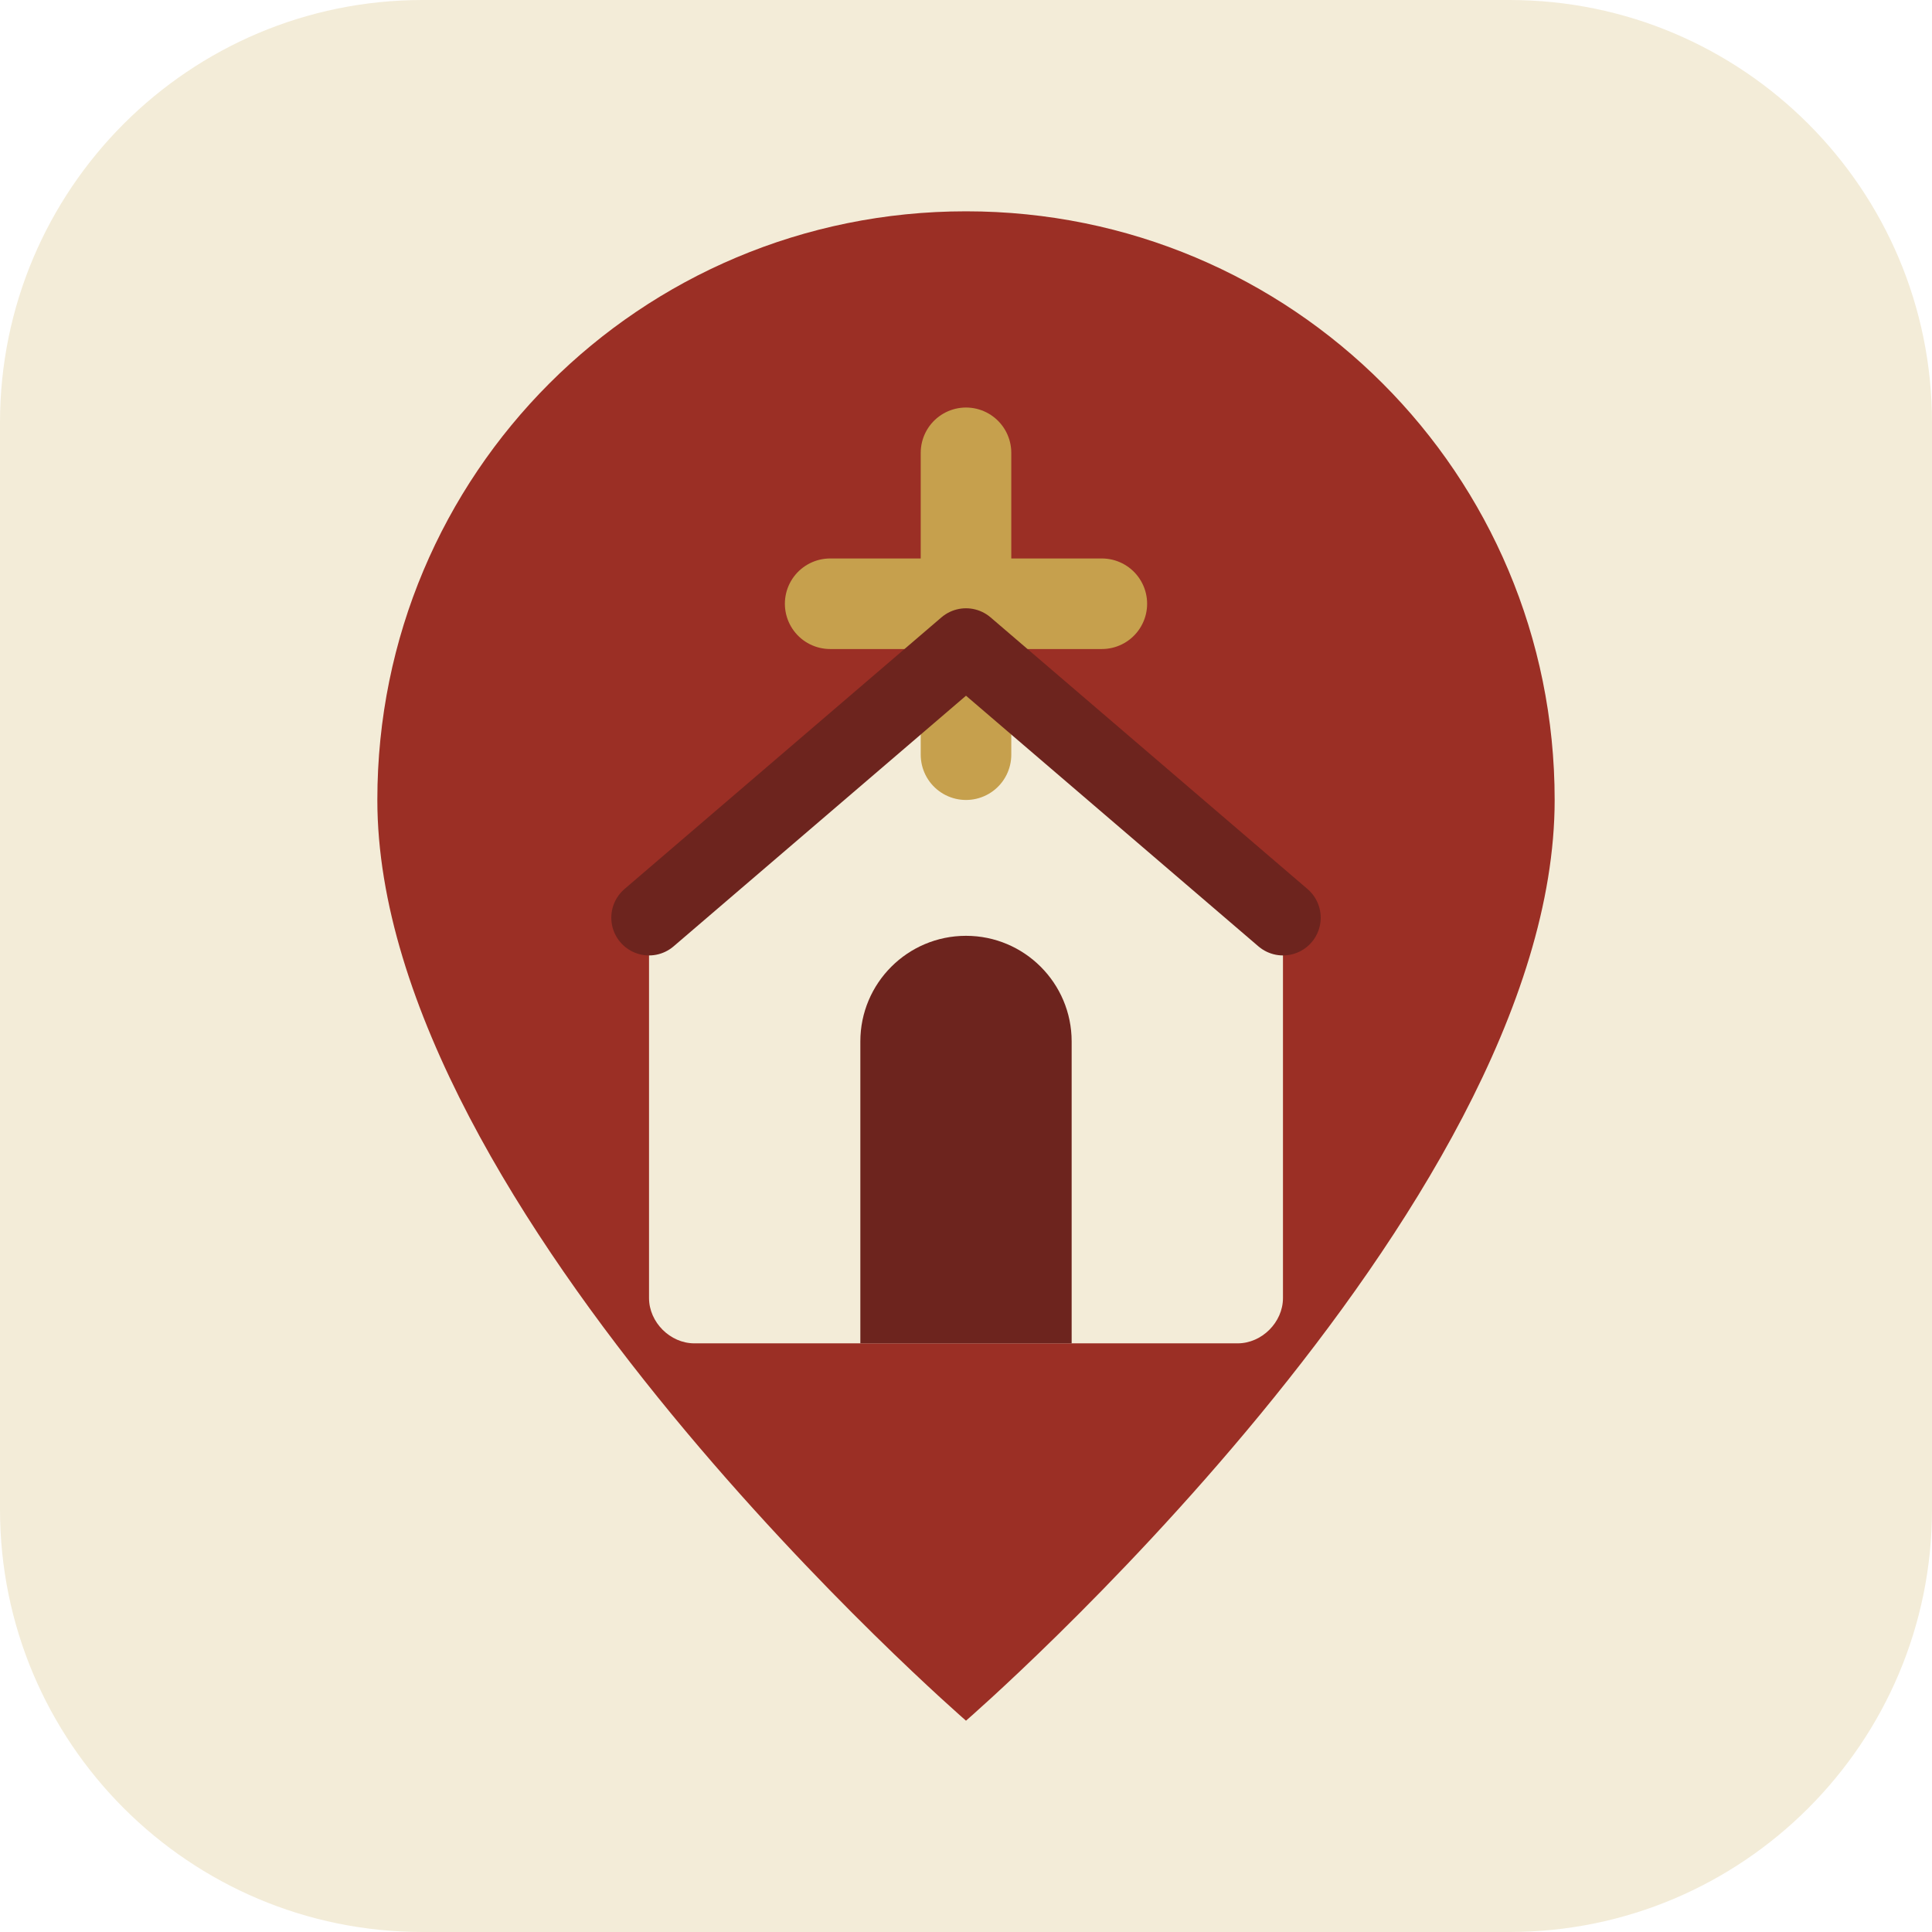
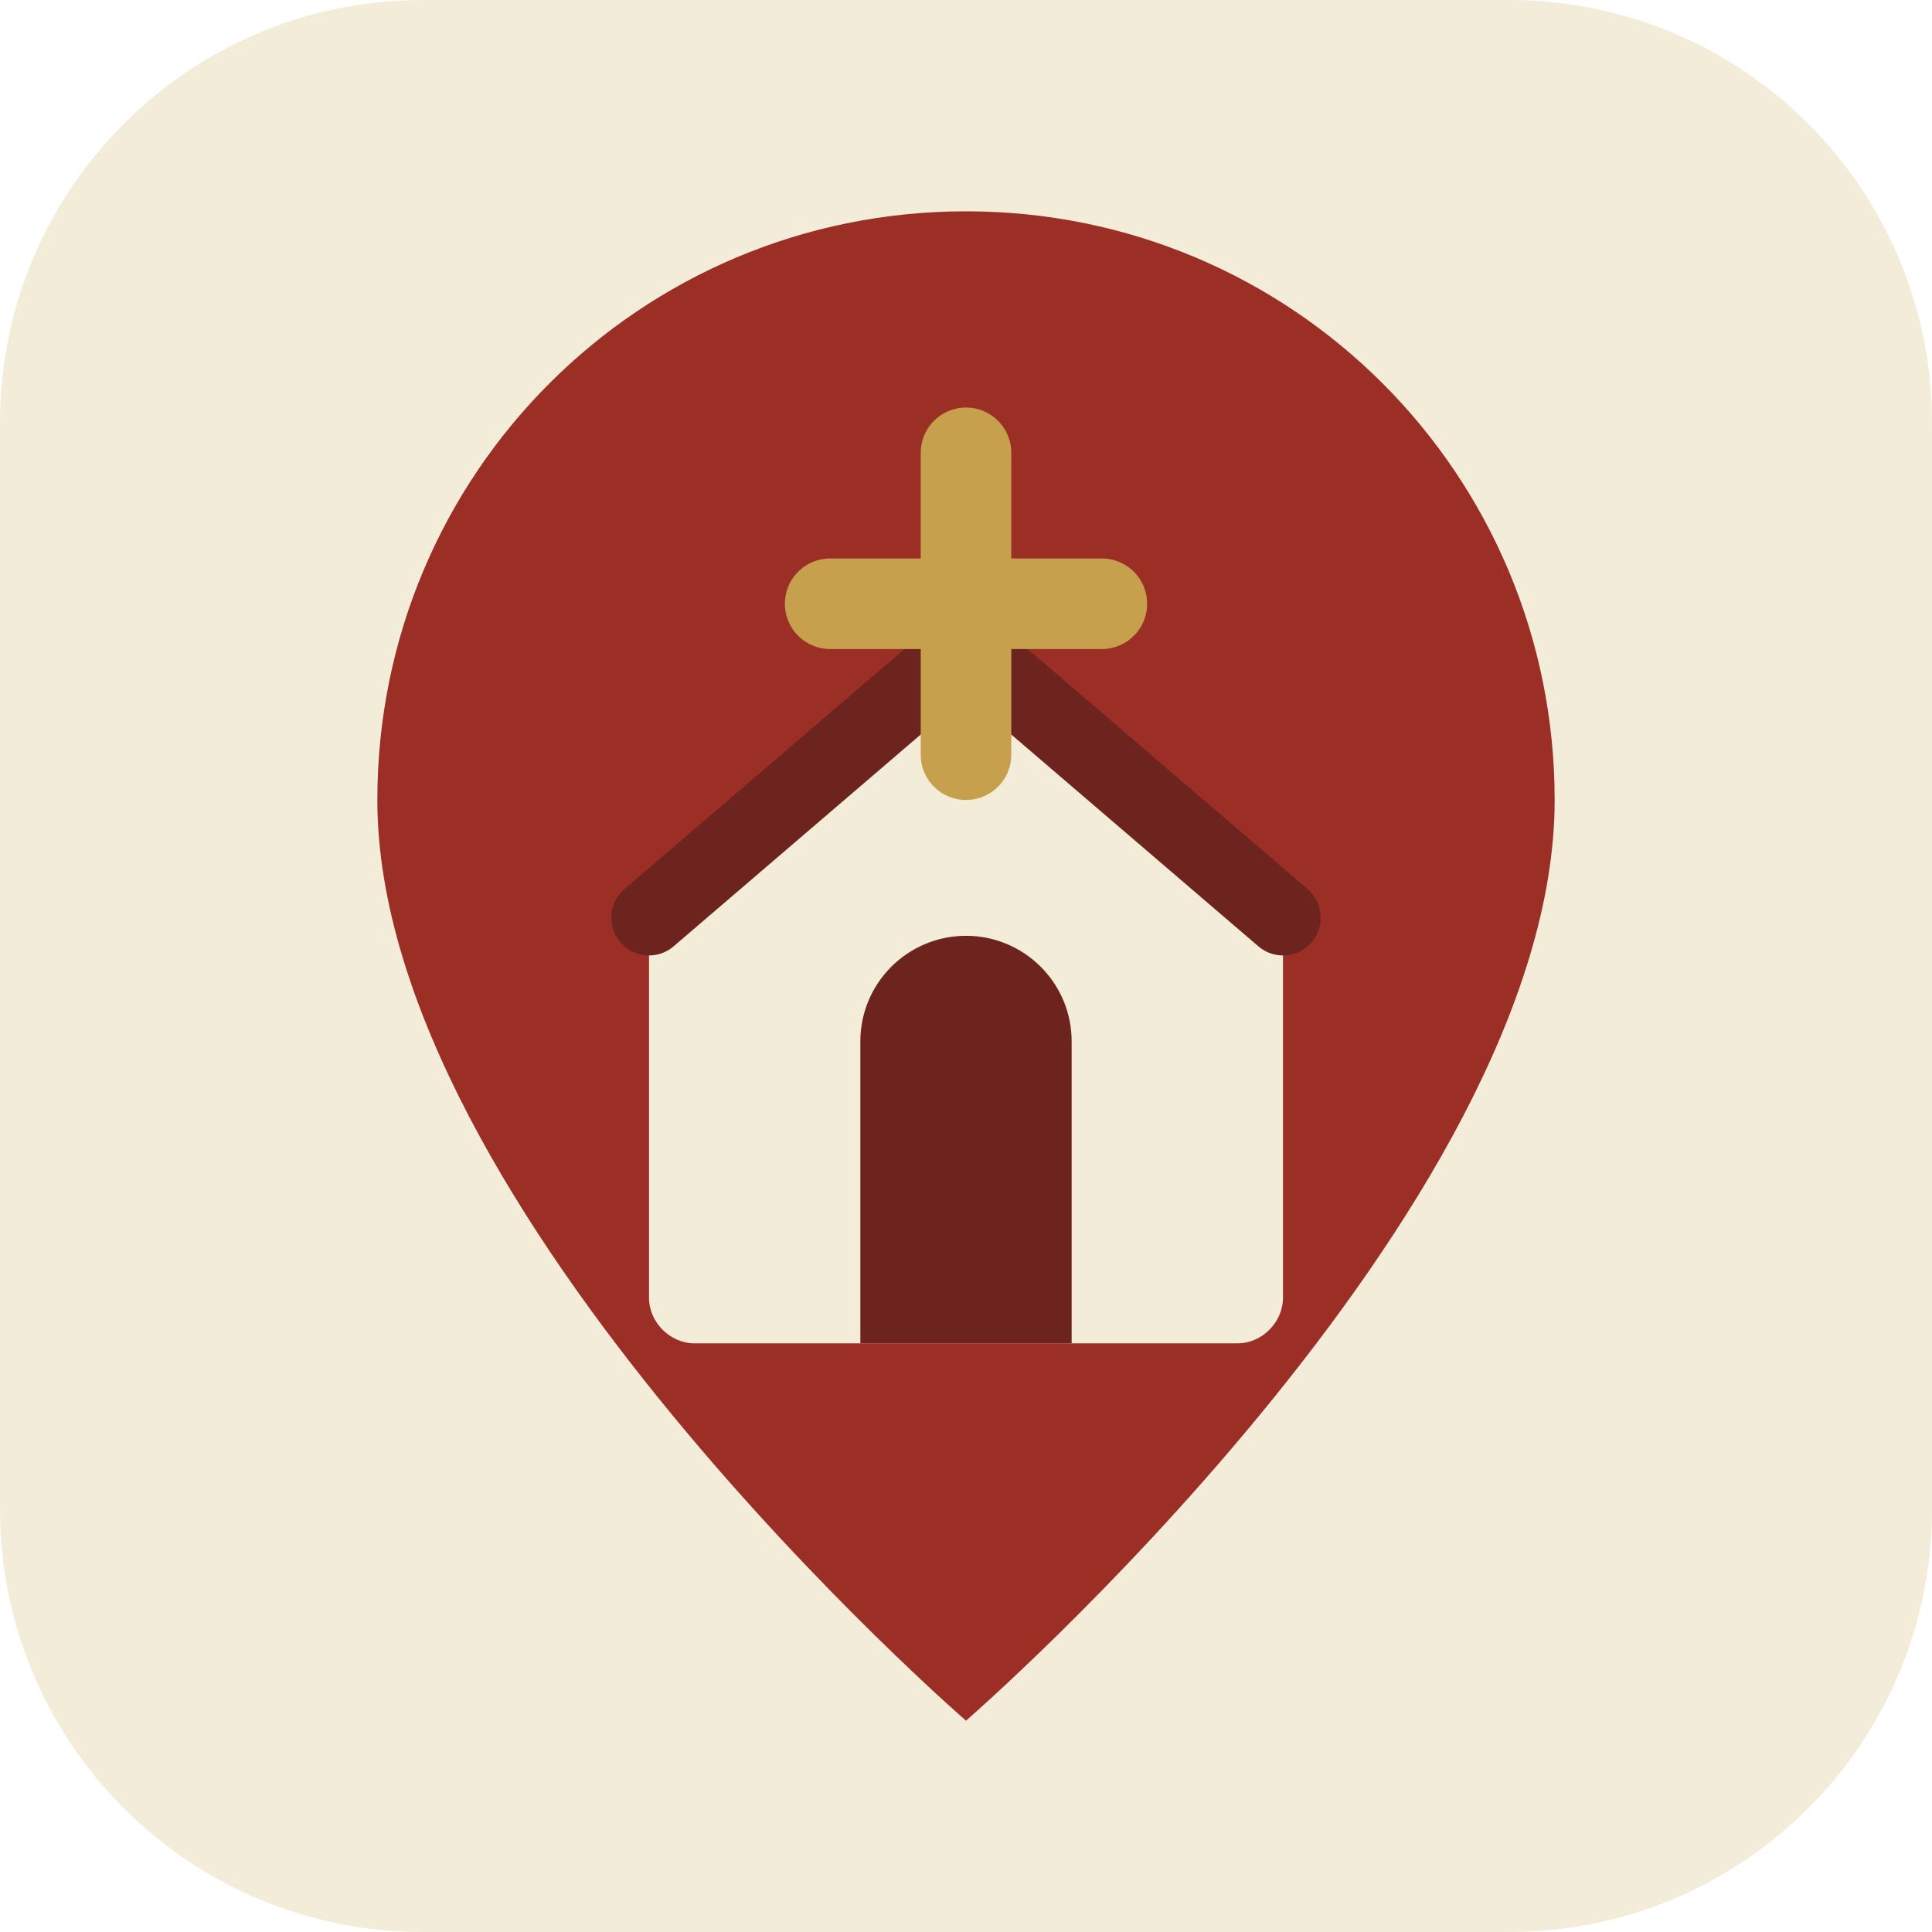
<svg xmlns="http://www.w3.org/2000/svg" viewBox="0 0 64 64" role="img" aria-labelledby="title">
  <rect width="64" height="64" rx="14" fill="#F3ECD8" />
  <path fill="#9B2F25" d="M32 7c-10.8 0-19.5 8.7-19.5 19.5C12.5 40.1 32 57 32 57s19.5-16.9 19.5-30.5C51.5 15.7 42.8 7 32 7Z" />
  <path fill="#F3ECD8" d="m21.5 30.4 10.5-9 10.5 9V43c0 .8-.7 1.5-1.5 1.5H23c-.8 0-1.5-.7-1.5-1.5V30.4Z" />
+   <path fill="none" stroke="#6D241E" stroke-linecap="round" stroke-linejoin="round" stroke-width="2.5" d="m21.5 30.4 10.5-9 10.5 9" />
+   <path fill="#6D241E" d="M28.5 34.5a3.5 3.5 0 0 1 7 0v10h-7v-10Z" />
  <path fill="none" stroke="#C6A04D" stroke-linecap="round" stroke-linejoin="round" stroke-width="3" d="M32 15v10M27.5 20H36.5" />
-   <path fill="#6D241E" d="M28.5 34.5a3.5 3.5 0 0 1 7 0v10h-7v-10Z" />
-   <path fill="none" stroke="#6D241E" stroke-linecap="round" stroke-linejoin="round" stroke-width="2.5" d="m21.5 30.4 10.5-9 10.5 9" />
</svg>
